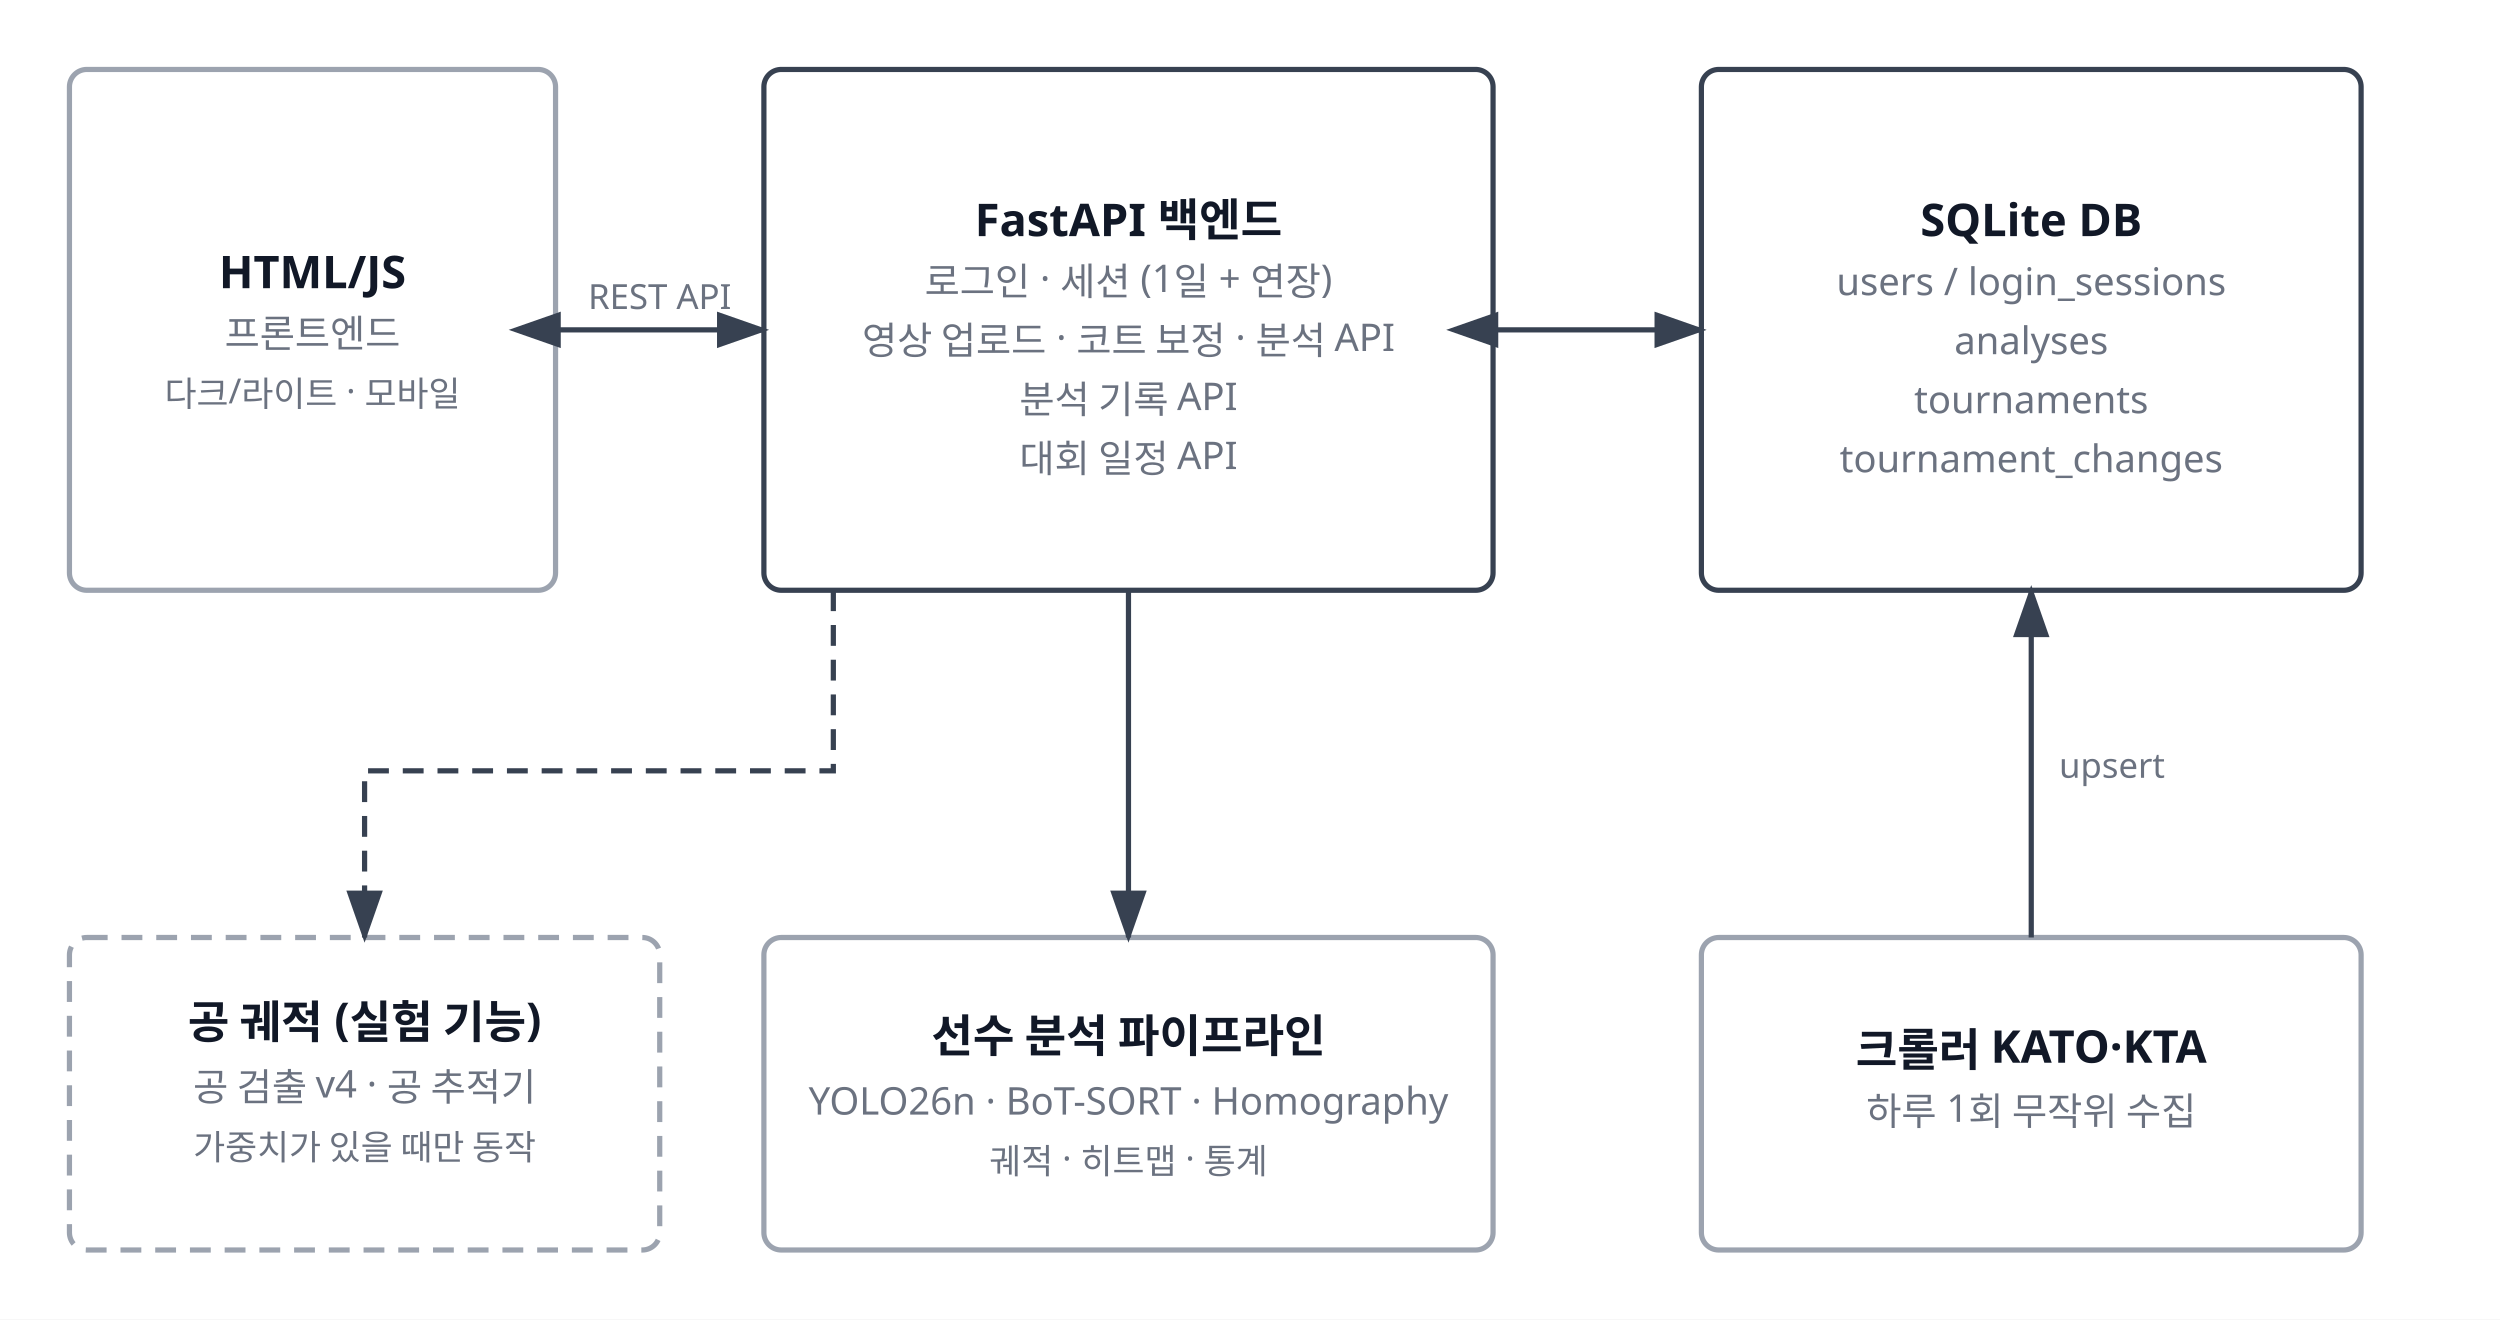
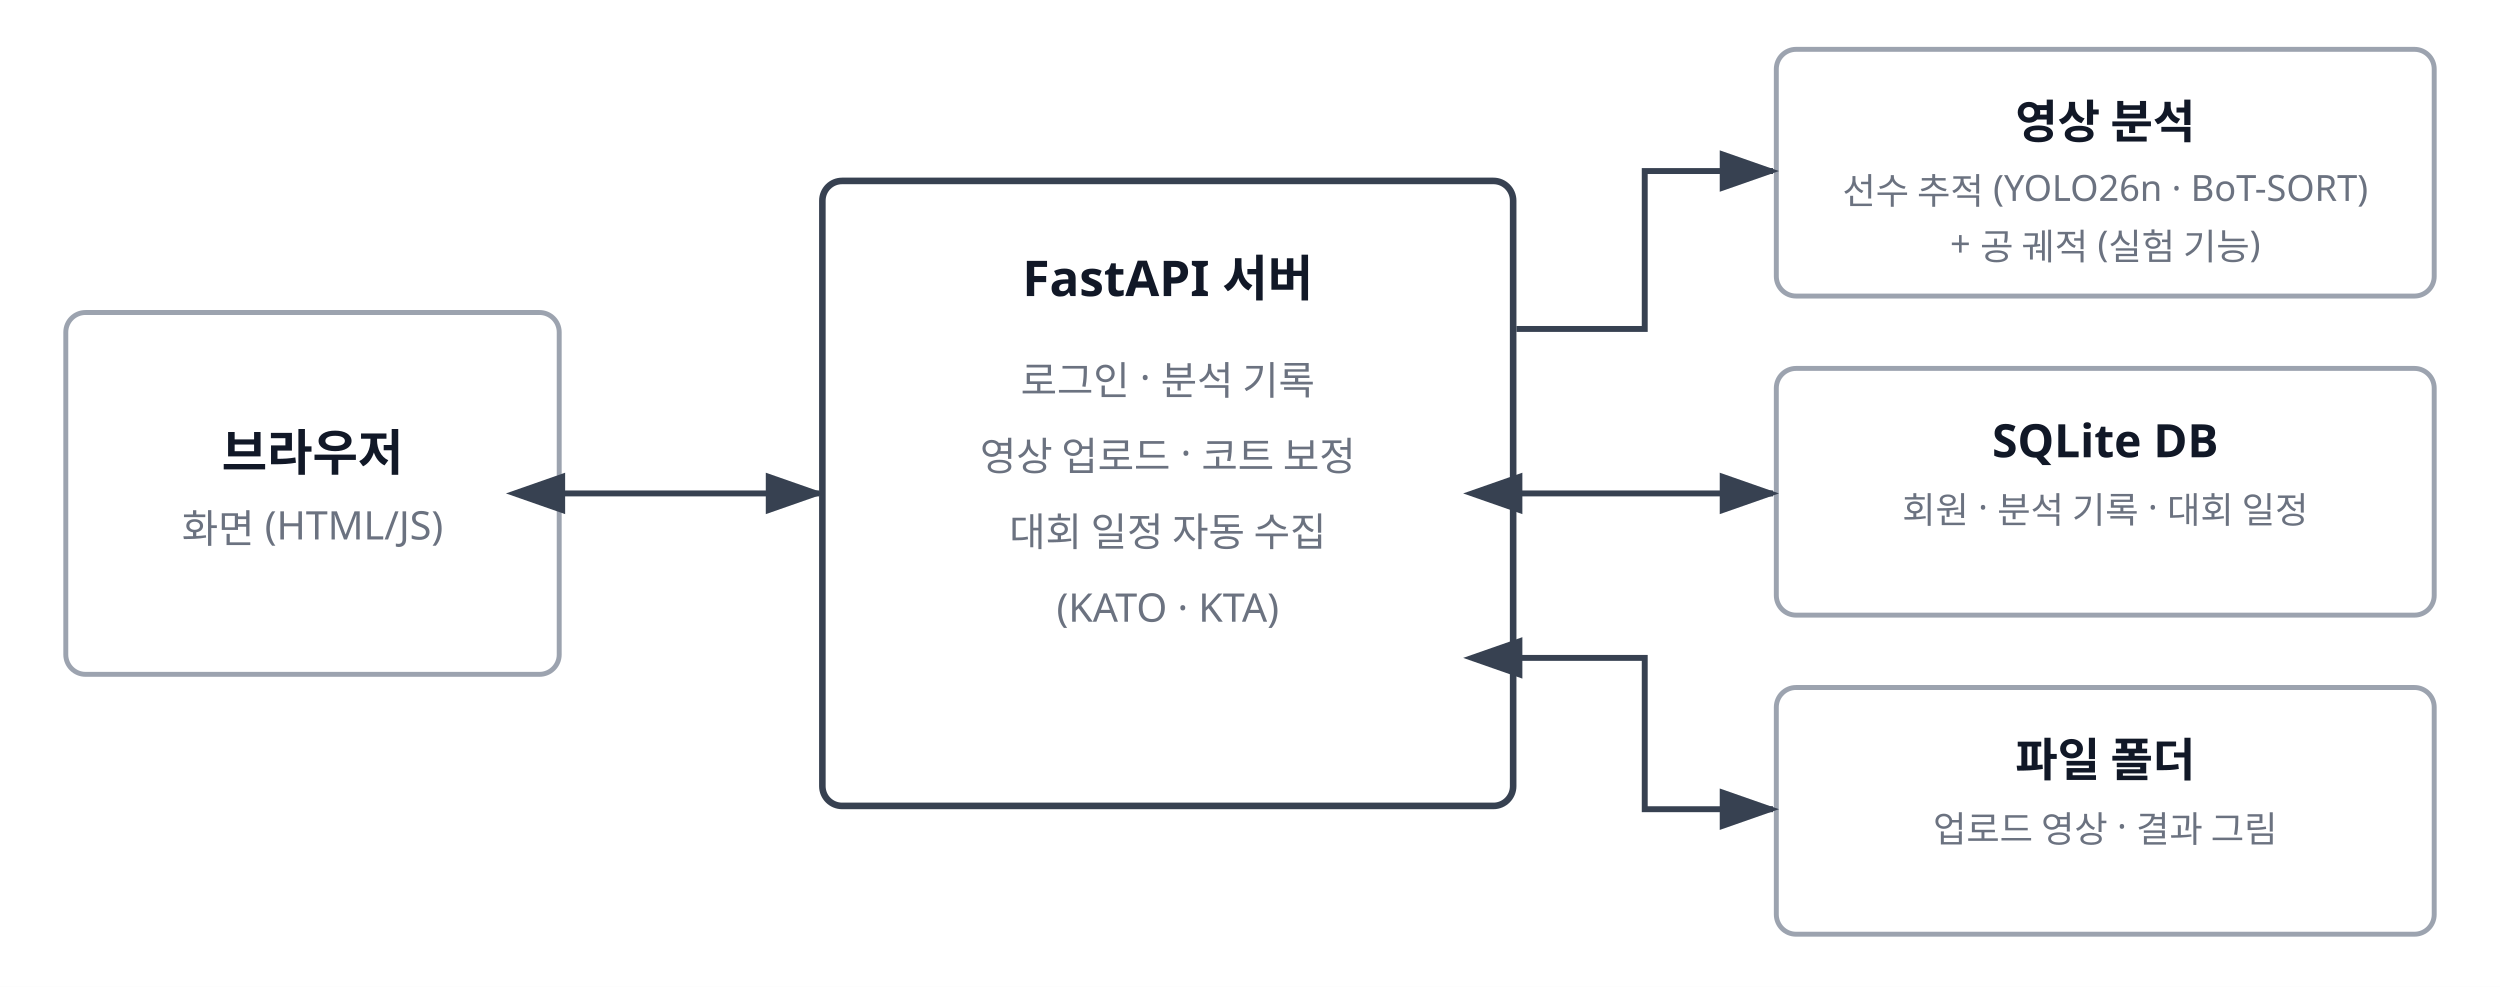
- <svg xmlns="http://www.w3.org/2000/svg" viewBox="0 0 720 380" font-family="'Malgun Gothic','Apple SD Gothic Neo','Noto Sans KR',sans-serif">
-   <rect width="720" height="380" fill="#FFFFFF" />
+ <svg xmlns="http://www.w3.org/2000/svg" viewBox="0 0 760 300" font-family="'Malgun Gothic','Apple SD Gothic Neo','Noto Sans KR',sans-serif">
+   <rect width="760" height="300" fill="#FFFFFF" />
  <defs>
    <marker id="arr" markerWidth="10" markerHeight="7" refX="9" refY="3.5" orient="auto">
      <polygon points="0 0,10 3.5,0 7" fill="#374151" />
    </marker>
    <marker id="arrl" markerWidth="10" markerHeight="7" refX="1" refY="3.5" orient="auto-start-reverse">
      <polygon points="0 0,10 3.5,0 7" fill="#374151" />
    </marker>
  </defs>
-   <rect x="20" y="20" width="140" height="150" fill="#FFFFFF" stroke="#9CA3AF" stroke-width="1.5" rx="5" />
-   <text x="90" y="83" text-anchor="middle" font-size="13" font-weight="600" fill="#111827">HTML/JS</text>
-   <text x="90" y="100" text-anchor="middle" font-size="11" fill="#6B7280">프론트엔드</text>
-   <text x="90" y="117" text-anchor="middle" font-size="10" fill="#6B7280">다크/라이트 · 모바일</text>
-   <rect x="220" y="20" width="210" height="150" fill="#FFFFFF" stroke="#374151" stroke-width="1.5" rx="5" />
-   <text x="325" y="68" text-anchor="middle" font-size="13" font-weight="600" fill="#111827">FastAPI 백엔드</text>
-   <text x="325" y="85" text-anchor="middle" font-size="11" fill="#6B7280">로그인 · 세션 (1일 + 연장)</text>
-   <text x="325" y="102" text-anchor="middle" font-size="11" fill="#6B7280">영상 업로드 · 코트 보정 · 분석 API</text>
-   <text x="325" y="119" text-anchor="middle" font-size="11" fill="#6B7280">분석 기록 API</text>
-   <text x="325" y="136" text-anchor="middle" font-size="11" fill="#6B7280">대회 일정 API</text>
-   <rect x="490" y="20" width="190" height="150" fill="#FFFFFF" stroke="#374151" stroke-width="1.5" rx="5" />
-   <text x="585" y="68" text-anchor="middle" font-size="13" font-weight="600" fill="#111827">SQLite DB</text>
-   <text x="585" y="85" text-anchor="middle" font-size="11" fill="#6B7280">users / login_sessions</text>
-   <text x="585" y="102" text-anchor="middle" font-size="11" fill="#6B7280">analyses</text>
-   <text x="585" y="119" text-anchor="middle" font-size="11" fill="#6B7280">tournaments</text>
-   <text x="585" y="136" text-anchor="middle" font-size="11" fill="#6B7280">tournament_changes</text>
-   <line x1="160" y1="95" x2="220" y2="95" stroke="#374151" stroke-width="1.5" marker-end="url(#arr)" marker-start="url(#arrl)" />
-   <text x="190" y="89" text-anchor="middle" font-size="10" font-weight="400" fill="#6B7280">REST API</text>
-   <line x1="430" y1="95" x2="490" y2="95" stroke="#374151" stroke-width="1.5" marker-end="url(#arr)" marker-start="url(#arrl)" />
-   <rect x="220" y="270" width="210" height="90" fill="#FFFFFF" stroke="#9CA3AF" stroke-width="1.5" rx="5" />
-   <text x="325" y="303" text-anchor="middle" font-size="13" font-weight="600" fill="#111827">선수 분석 파이프라인</text>
-   <text x="325" y="321" text-anchor="middle" font-size="11" fill="#6B7280">YOLO26n · BoT-SORT · Homography</text>
-   <text x="325" y="338" text-anchor="middle" font-size="10" fill="#6B7280">궤적 · 히트맵 · 통계</text>
-   <rect x="20" y="270" width="170" height="90" fill="#FFFFFF" stroke="#9CA3AF" stroke-width="1.5" stroke-dasharray="6 4" rx="5" />
-   <text x="105" y="299" text-anchor="middle" font-size="13" font-weight="600" fill="#111827">공 궤적 (실험 기능)</text>
-   <text x="105" y="317" text-anchor="middle" font-size="11" fill="#6B7280">공 검출 v4 · 공 추적기</text>
-   <text x="105" y="334" text-anchor="middle" font-size="10" fill="#6B7280">가중치가 있을 때만 동작</text>
-   <rect x="490" y="270" width="190" height="90" fill="#FFFFFF" stroke="#9CA3AF" stroke-width="1.5" rx="5" />
-   <text x="585" y="307" text-anchor="middle" font-size="13" font-weight="600" fill="#111827">크롤러 KATO·KTA</text>
-   <text x="585" y="324" text-anchor="middle" font-size="11" fill="#6B7280">하루 1회 무작위 수집</text>
-   <line x1="325" y1="170" x2="325" y2="270" stroke="#374151" stroke-width="1.5" marker-end="url(#arr)" />
-   <path d="M 240 170 L 240 222 L 105 222 L 105 270" stroke="#374151" stroke-width="1.5" fill="none" stroke-dasharray="6 4" marker-end="url(#arr)" />
-   <line x1="585" y1="270" x2="585" y2="170" stroke="#374151" stroke-width="1.5" marker-end="url(#arr)" />
-   <text x="593" y="224" text-anchor="start" font-size="10" font-weight="400" fill="#6B7280">upsert</text>
+   <rect x="20" y="95" width="150" height="110" fill="#FFFFFF" stroke="#9CA3AF" stroke-width="1.5" rx="6" />
+   <text x="95" y="143" text-anchor="middle" font-size="15" font-weight="700" fill="#111827">브라우저</text>
+   <text x="95" y="165" text-anchor="middle" font-size="12" fill="#6B7280">화면 (HTML/JS)</text>
+   <rect x="250" y="55" width="210" height="190" fill="#FFFFFF" stroke="#374151" stroke-width="2" rx="6" />
+   <text x="355" y="90" text-anchor="middle" font-size="15" font-weight="700" fill="#111827">FastAPI 서버</text>
+   <text x="355" y="120" text-anchor="middle" font-size="12" fill="#6B7280">로그인 · 분석 기록</text>
+   <text x="355" y="143" text-anchor="middle" font-size="12" fill="#6B7280">영상 업로드 · 코트 보정</text>
+   <text x="355" y="166" text-anchor="middle" font-size="12" fill="#6B7280">대회 일정 자동 수집</text>
+   <text x="355" y="189" text-anchor="middle" font-size="12" fill="#6B7280">(KATO · KTA)</text>
+   <rect x="540" y="15" width="200" height="75" fill="#FFFFFF" stroke="#9CA3AF" stroke-width="1.5" rx="6" />
+   <text x="640" y="42" text-anchor="middle" font-size="14" font-weight="700" fill="#111827">영상 분석</text>
+   <text x="640" y="62" text-anchor="middle" font-size="11" fill="#6B7280">선수 추적 (YOLO26n · BoT-SORT)</text>
+   <text x="640" y="78" text-anchor="middle" font-size="11" fill="#6B7280">+ 공 궤적 (실험 기능)</text>
+   <rect x="540" y="112" width="200" height="75" fill="#FFFFFF" stroke="#9CA3AF" stroke-width="1.5" rx="6" />
+   <text x="640" y="139" text-anchor="middle" font-size="14" font-weight="700" fill="#111827">SQLite DB</text>
+   <text x="640" y="159" text-anchor="middle" font-size="11" fill="#6B7280">회원 · 분석 기록 · 대회 일정</text>
+   <rect x="540" y="209" width="200" height="75" fill="#FFFFFF" stroke="#9CA3AF" stroke-width="1.5" rx="6" />
+   <text x="640" y="236" text-anchor="middle" font-size="14" font-weight="700" fill="#111827">파일 폴더</text>
+   <text x="640" y="256" text-anchor="middle" font-size="11" fill="#6B7280">업로드 영상 · 결과 그림</text>
+   <line x1="170" y1="150" x2="249" y2="150" stroke="#374151" stroke-width="1.8" marker-end="url(#arr)" marker-start="url(#arrl)" />
+   <path d="M 461 100 L 500 100 L 500 52 L 539 52" stroke="#374151" stroke-width="1.8" fill="none" marker-end="url(#arr)" />
+   <line x1="461" y1="150" x2="539" y2="150" stroke="#374151" stroke-width="1.8" marker-end="url(#arr)" marker-start="url(#arrl)" />
+   <path d="M 461 200 L 500 200 L 500 246 L 539 246" stroke="#374151" stroke-width="1.8" fill="none" marker-end="url(#arr)" marker-start="url(#arrl)" />
</svg>
